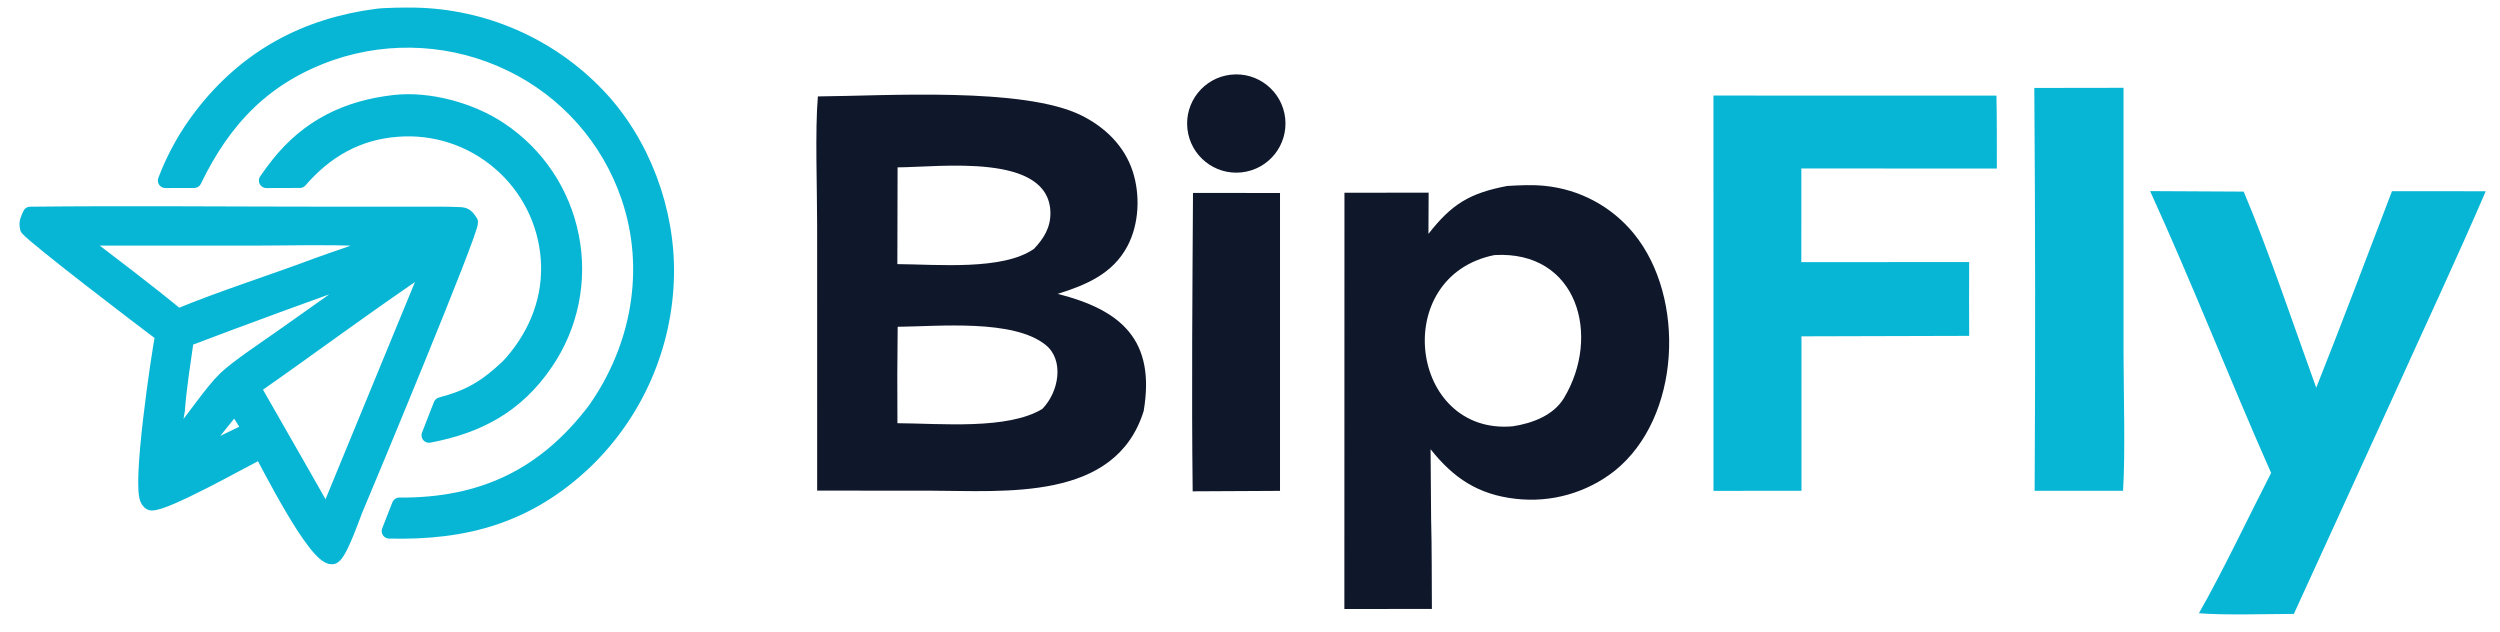
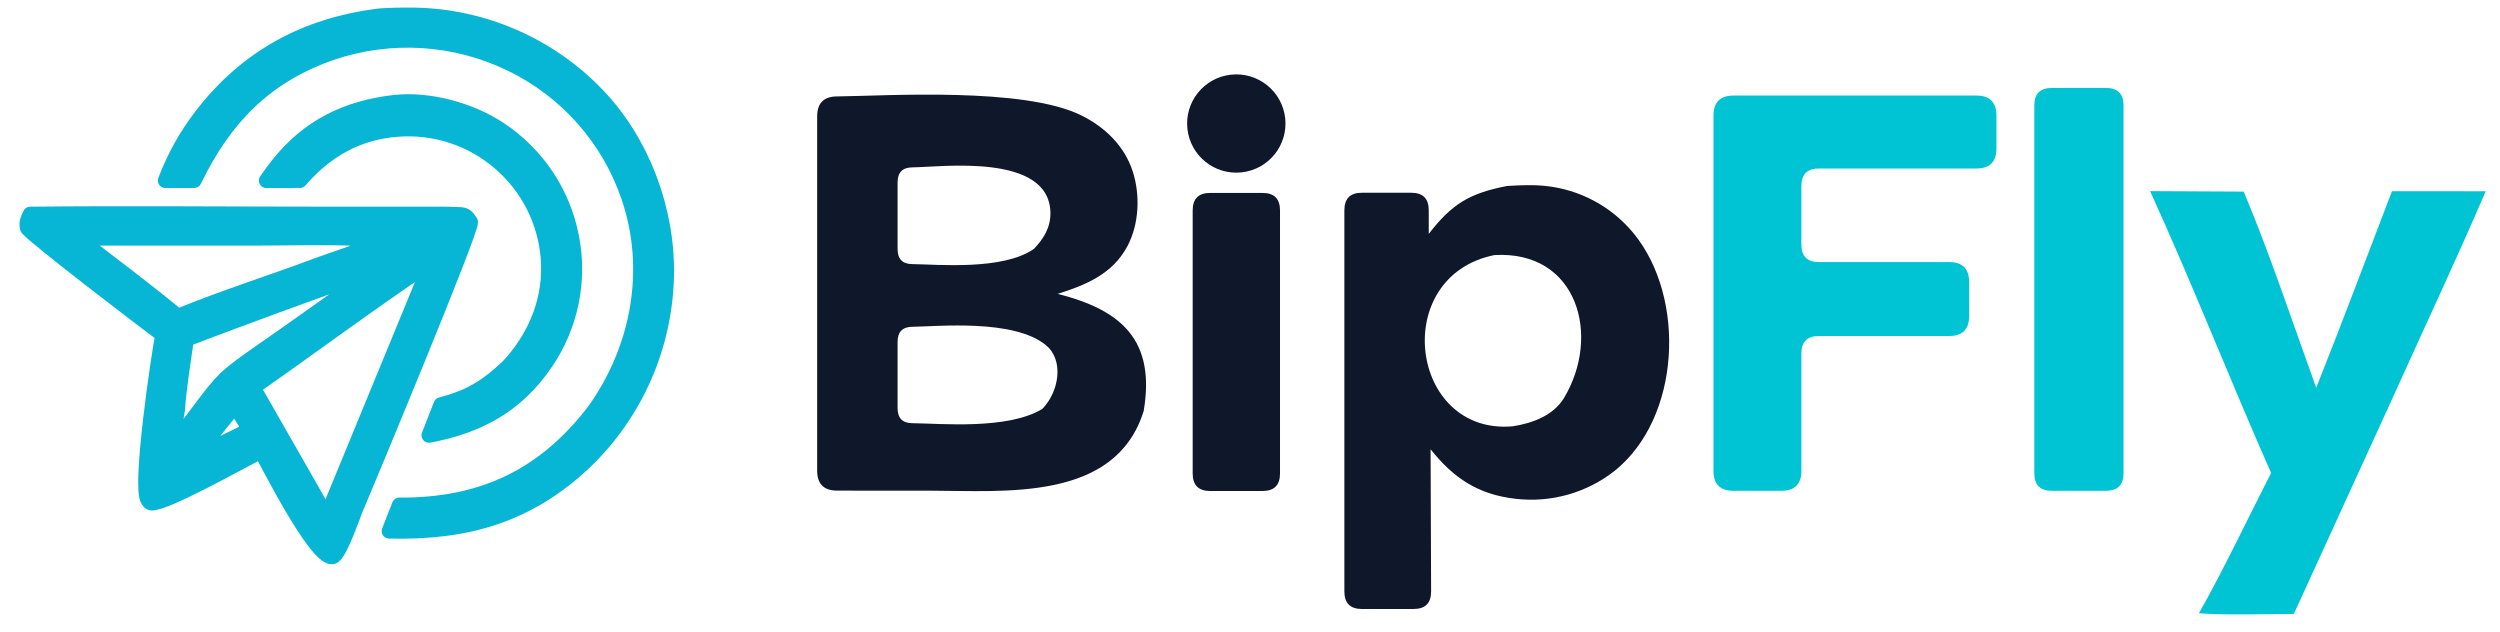
<svg xmlns="http://www.w3.org/2000/svg" viewBox="515 505 2000 505" width="100%" height="100%" fill="none">
  <g id="bipfly-icon" transform="translate(0, -22)">
    <path fill="#06B6D4" stroke="#06B6D4" stroke-width="12" stroke-linecap="round" stroke-linejoin="round" d="M816.607 540.001C823.415 539.094 839.666 538.97 846.544 539.091C901.966 540.063 954.699 563.134 992.998 603.167C1029.21 640.968 1049.35 695.697 1048.18 747.78C1046.97 803.877 1023.62 857.223 983.218 896.195C937.41 939.665 887.743 953.349 826.352 951.865L834.499 931.051C900.532 931.552 950.802 907.95 990.982 854.921C1025.95 805.444 1037.74 742.524 1017.94 684.511C1002.06 637.832 968.08 599.478 923.632 578.052C878.788 556.334 827.176 553.177 780.015 569.268C726.93 587.735 694.193 621.877 670.307 671.385L647.292 671.435C654.446 652.487 664.412 634.722 676.856 618.735C712.426 572.786 759.397 547.453 816.607 540.001Z" />
    <path fill="#06B6D4" stroke="#06B6D4" stroke-width="12" stroke-linecap="round" stroke-linejoin="round" d="M830.478 608.969C858.295 605.842 891.728 615.087 914.963 630.597C944.682 650.35 965.266 681.152 972.133 716.147C979.154 751.269 971.701 787.734 951.461 817.295C928.245 851.464 897.756 867.699 858.211 875.213L867.738 850.802C890.677 844.784 904.181 836.59 921.167 820.546C922.371 819.35 923.53 818.109 924.64 816.826C944.699 793.653 955.835 765.032 953.627 734.195C951.489 704.38 937.499 676.659 914.774 657.215C892.095 637.665 862.513 628.023 832.656 630.449C800.8 632.832 775.445 647.564 754.859 671.354L728.115 671.445C731.166 667.013 734.364 662.685 737.705 658.467C761.746 628.193 792.652 613.274 830.478 608.969Z" />
    <path fill="#06B6D4" stroke="#06B6D4" stroke-width="12" stroke-linecap="round" stroke-linejoin="round" fill-rule="evenodd" d="M539.149 698.362C617.466 697.528 697.337 698.322 775.761 698.333L849.408 698.351C860.475 698.355 872.482 698.166 883.55 698.722C888.006 698.946 889.262 701.64 891.406 704.662C892.378 711.661 808.575 912.849 798.971 935.456C795.402 944.708 785.856 972.021 780.806 972.436C767.316 973.546 728.783 896.557 723.829 887.829C709.129 895.33 647.246 930.197 636.073 929.388C634.957 929.307 634.081 928.085 633.469 927.218C626.197 916.915 641.885 811.993 645.159 794.779C631.168 784.423 543.602 717.544 537.029 709.613C535.909 704.765 537.208 702.838 539.149 698.362ZM856.819 738.722L858.257 740.961L776.282 940.048L756.993 906.09L717.47 836.996C764.002 804.496 809.685 770.36 856.819 738.722ZM801.62 717.782C811.664 717.222 821.303 717.253 831.346 717.233C827.032 718.631 820.302 721.342 816.344 721.89C803.914 727.612 782.965 733.953 769.634 738.966C732.79 752.821 693.682 765.039 657.353 780.045C631.587 758.803 603.623 737.805 577.025 717.498L721.293 717.473C746.237 717.453 777.069 716.554 801.62 717.782ZM664.11 798.293C714.545 779.165 765.202 760.627 816.07 742.681C790.678 761.173 765.113 779.427 739.378 797.439C728.214 805.31 704.398 821.186 695.433 829.847C684.068 840.828 670.423 861.942 659.197 874.917C657.894 877.247 657.601 877.26 655.548 878.854C653.438 873.768 655.898 861.13 656.903 855.315C658.256 836.711 661.477 816.855 664.11 798.293ZM702.409 852.193C705.909 855.543 712.099 866.256 714.974 870.893L684.599 885.612C682.737 886.51 674.607 891.155 673.516 889.323C673.713 887.492 699.296 856.219 702.409 852.193Z" />
  </g>
  <g id="bipfly-wordmark">
-     <path fill="#0F172A" fill-rule="evenodd" d="M1169.31 582.139C1224.07 581.686 1333.77 574.441 1380.01 597.286C1398.9 606.616 1414.47 621.624 1421.13 641.993C1427.3 660.879 1426.35 684.119 1416.98 701.846C1405.2 724.12 1383.8 732.994 1361.15 740.104C1412.12 753.007 1439.55 777.073 1429.94 833.811C1407.42 906.216 1319.32 897.659 1259.02 897.536L1168.73 897.486L1168.71 685.4C1168.74 656.644 1166.96 608.958 1169.31 582.139ZM1233.14 766.428C1265.38 766.149 1325.74 760.042 1351.57 780.985C1366.51 793.09 1362.23 818.398 1348.89 832.103C1321.23 849.054 1266.9 843.735 1232.94 843.561C1232.74 817.85 1232.81 792.138 1233.14 766.428ZM1233.07 638.888C1266.87 638.757 1354.27 626.917 1355.33 674.954C1355.58 686.837 1350.07 695.794 1342.2 704.058C1317.39 721.53 1264.82 716.511 1232.88 716.293L1233.07 638.888Z" />
+     <path fill="#0F172A" fill-rule="evenodd" d="M 1184.73 582.14 C 1224.07 581.69 1333.77 574.44 1380.01 597.29 C 1398.90 606.62 1414.47 621.62 1421.13 641.99 C 1427.30 660.88 1426.35 684.12 1416.98 701.85 C 1405.20 724.12 1383.80 732.99 1361.15 740.10 C 1412.12 753.01 1439.55 777.07 1429.94 833.81 C 1407.42 906.22 1319.32 897.66 1259.02 897.54 L 1184.73 897.50 Q 1168.73 897.50 1168.73 881.50 L 1168.73 598.14 Q 1168.73 582.14 1184.73 582.14 Z M 1245.07 766.43 C 1265.38 766.15 1325.74 760.04 1351.57 780.99 C 1366.51 793.09 1362.23 818.40 1348.89 832.10 C 1321.23 849.05 1266.90 843.74 1245.07 843.56 Q 1233.07 843.56 1233.07 831.56 L 1233.07 778.43 Q 1233.07 766.43 1245.07 766.43 Z M 1245.07 638.89 C 1266.87 638.76 1354.27 626.92 1355.33 674.95 C 1355.58 686.84 1350.07 695.79 1342.20 704.06 C 1317.39 721.53 1264.82 716.51 1245.07 716.29 Q 1233.07 716.29 1233.07 704.29 L 1233.07 650.89 Q 1233.07 638.89 1245.07 638.89 Z" />
    <path fill="#0F172A" d="M1499.58 564.765C1521.21 562.302 1540.72 577.845 1543.14 599.453C1545.56 621.062 1529.96 640.526 1508.32 642.894C1486.76 645.255 1467.35 629.728 1464.94 608.186C1462.53 586.645 1478.03 567.22 1499.58 564.765Z" />
-     <path fill="#0F172A" d="M1469.4 659.342L1539.01 659.395L1539.01 897.692L1469.14 898.055C1468.2 819.392 1468.94 737.996 1469.4 659.342Z" />
-     <path fill="#0F172A" fill-rule="evenodd" d="M1720.68 653.78C1730.56 653.179 1740.89 652.684 1750.76 653.686C1778.7 656.427 1804.39 670.201 1822.12 691.95C1863.89 743.182 1859.72 839.084 1806.78 881.623C1784.38 899.271 1755.9 907.337 1727.56 904.054C1697.55 900.68 1677.79 887.485 1659.47 864.376L1659.89 920.204C1660.53 943.735 1660.33 968.525 1660.51 992.159L1590.49 992.187L1590.56 659.211L1657.91 659.105L1657.75 692.114C1676.45 668.16 1690.74 659.54 1720.68 653.78ZM1710.52 709.057C1777.2 705.192 1796.1 773.812 1766.12 823.512C1757.76 837.375 1740.68 843.703 1725.08 846.052C1642.65 853.193 1626.45 726.009 1710.52 709.057Z" />
-     <path fill="#06B6D4" d="M1885.77 581.448L2112.16 581.49C2112.58 600.707 2112.41 620.567 2112.47 639.839L1956.08 639.772L1956.06 714.708L2090.33 714.652L2090.26 744.023L2090.35 773.693L1956.17 774.066L1956.19 897.657L1885.78 897.671L1885.77 581.448Z" />
-     <path fill="#06B6D4" d="M2142.45 575.355L2213.82 575.248L2213.83 787.055C2213.86 818.868 2215.34 867.143 2213.44 897.628L2142.71 897.622C2143.32 790.2 2143.23 682.776 2142.45 575.355Z" />
-     <path fill="#06B6D4" d="M2235.09 657.889L2309.95 658.289C2329.61 704.595 2350.46 766.858 2367.98 815.194C2388.6 763.338 2408.65 710.095 2428.58 657.952L2503.6 657.998C2480.07 712.619 2453.82 768.493 2429.31 822.868L2350.09 996.116C2328.71 996.18 2294.5 997.288 2274.13 995.599C2292.66 963.256 2314.41 917.37 2331.89 883.376C2298.93 808.919 2268.79 731.725 2235.09 657.889Z" />
+     <path fill="#0F172A" d="M 1483.14 659.34 L 1525.01 659.34 Q 1539.01 659.34 1539.01 673.34 L 1539.01 883.80 Q 1539.01 897.80 1525.01 897.80 L 1483.14 897.80 Q 1469.14 897.80 1469.14 883.80 L 1469.14 673.34 Q 1469.14 659.34 1483.14 659.34 Z" />
+     <path fill="#0F172A" fill-rule="evenodd" d="M 1604.50 659.20 L 1644.00 659.20 Q 1658.00 659.20 1658.00 673.20 L 1658.00 692.11 C 1676.45 668.16 1690.74 659.54 1720.68 653.78 C 1730.56 653.18 1740.89 652.68 1750.76 653.69 C 1778.70 656.43 1804.39 670.20 1822.12 691.95 C 1863.89 743.18 1859.72 839.08 1806.78 881.62 C 1784.38 899.27 1755.90 907.34 1727.56 904.05 C 1697.55 900.68 1677.79 887.49 1659.47 864.38 L 1659.89 978.18 Q 1659.89 992.18 1645.89 992.18 L 1604.50 992.18 Q 1590.50 992.18 1590.50 978.18 L 1590.50 673.20 Q 1590.50 659.20 1604.50 659.20 Z M 1710.52 709.06 C 1777.20 705.19 1796.10 773.81 1766.12 823.51 C 1757.76 837.38 1740.68 843.70 1725.08 846.05 C 1642.65 853.19 1626.45 726.01 1710.52 709.06 Z" />
+     <path fill="#00C4D4" d="M 1901.78 581.45 L 2096.16 581.45 Q 2112.16 581.45 2112.16 597.45 L 2112.16 623.80 Q 2112.16 639.80 2096.16 639.80 L 1970.10 639.80 Q 1956.10 639.80 1956.10 653.80 L 1956.10 700.65 Q 1956.10 714.65 1970.10 714.65 L 2074.30 714.65 Q 2090.30 714.65 2090.30 730.65 L 2090.30 757.80 Q 2090.30 773.80 2074.30 773.80 L 1970.10 773.80 Q 1956.10 773.80 1956.10 787.80 L 1956.10 881.65 Q 1956.10 897.65 1940.10 897.65 L 1901.78 897.65 Q 1885.78 897.65 1885.78 881.65 L 1885.78 597.45 Q 1885.78 581.45 1901.78 581.45 Z" />
+     <path fill="#00C4D4" d="M 2156.45 575.35 L 2199.82 575.35 Q 2213.82 575.35 2213.82 589.35 L 2213.82 883.63 Q 2213.82 897.63 2199.82 897.63 L 2156.45 897.63 Q 2142.45 897.63 2142.45 883.63 L 2142.45 589.35 Q 2142.45 575.35 2156.45 575.35 Z" />
+     <path fill="#00C4D4" d="M2235.09 657.889L2309.95 658.289C2329.61 704.595 2350.46 766.858 2367.98 815.194C2388.6 763.338 2408.65 710.095 2428.58 657.952L2503.6 657.998C2480.07 712.619 2453.82 768.493 2429.31 822.868L2350.09 996.116C2328.71 996.18 2294.5 997.288 2274.13 995.599C2292.66 963.256 2314.41 917.37 2331.89 883.376C2298.93 808.919 2268.79 731.725 2235.09 657.889Z" />
  </g>
</svg>
